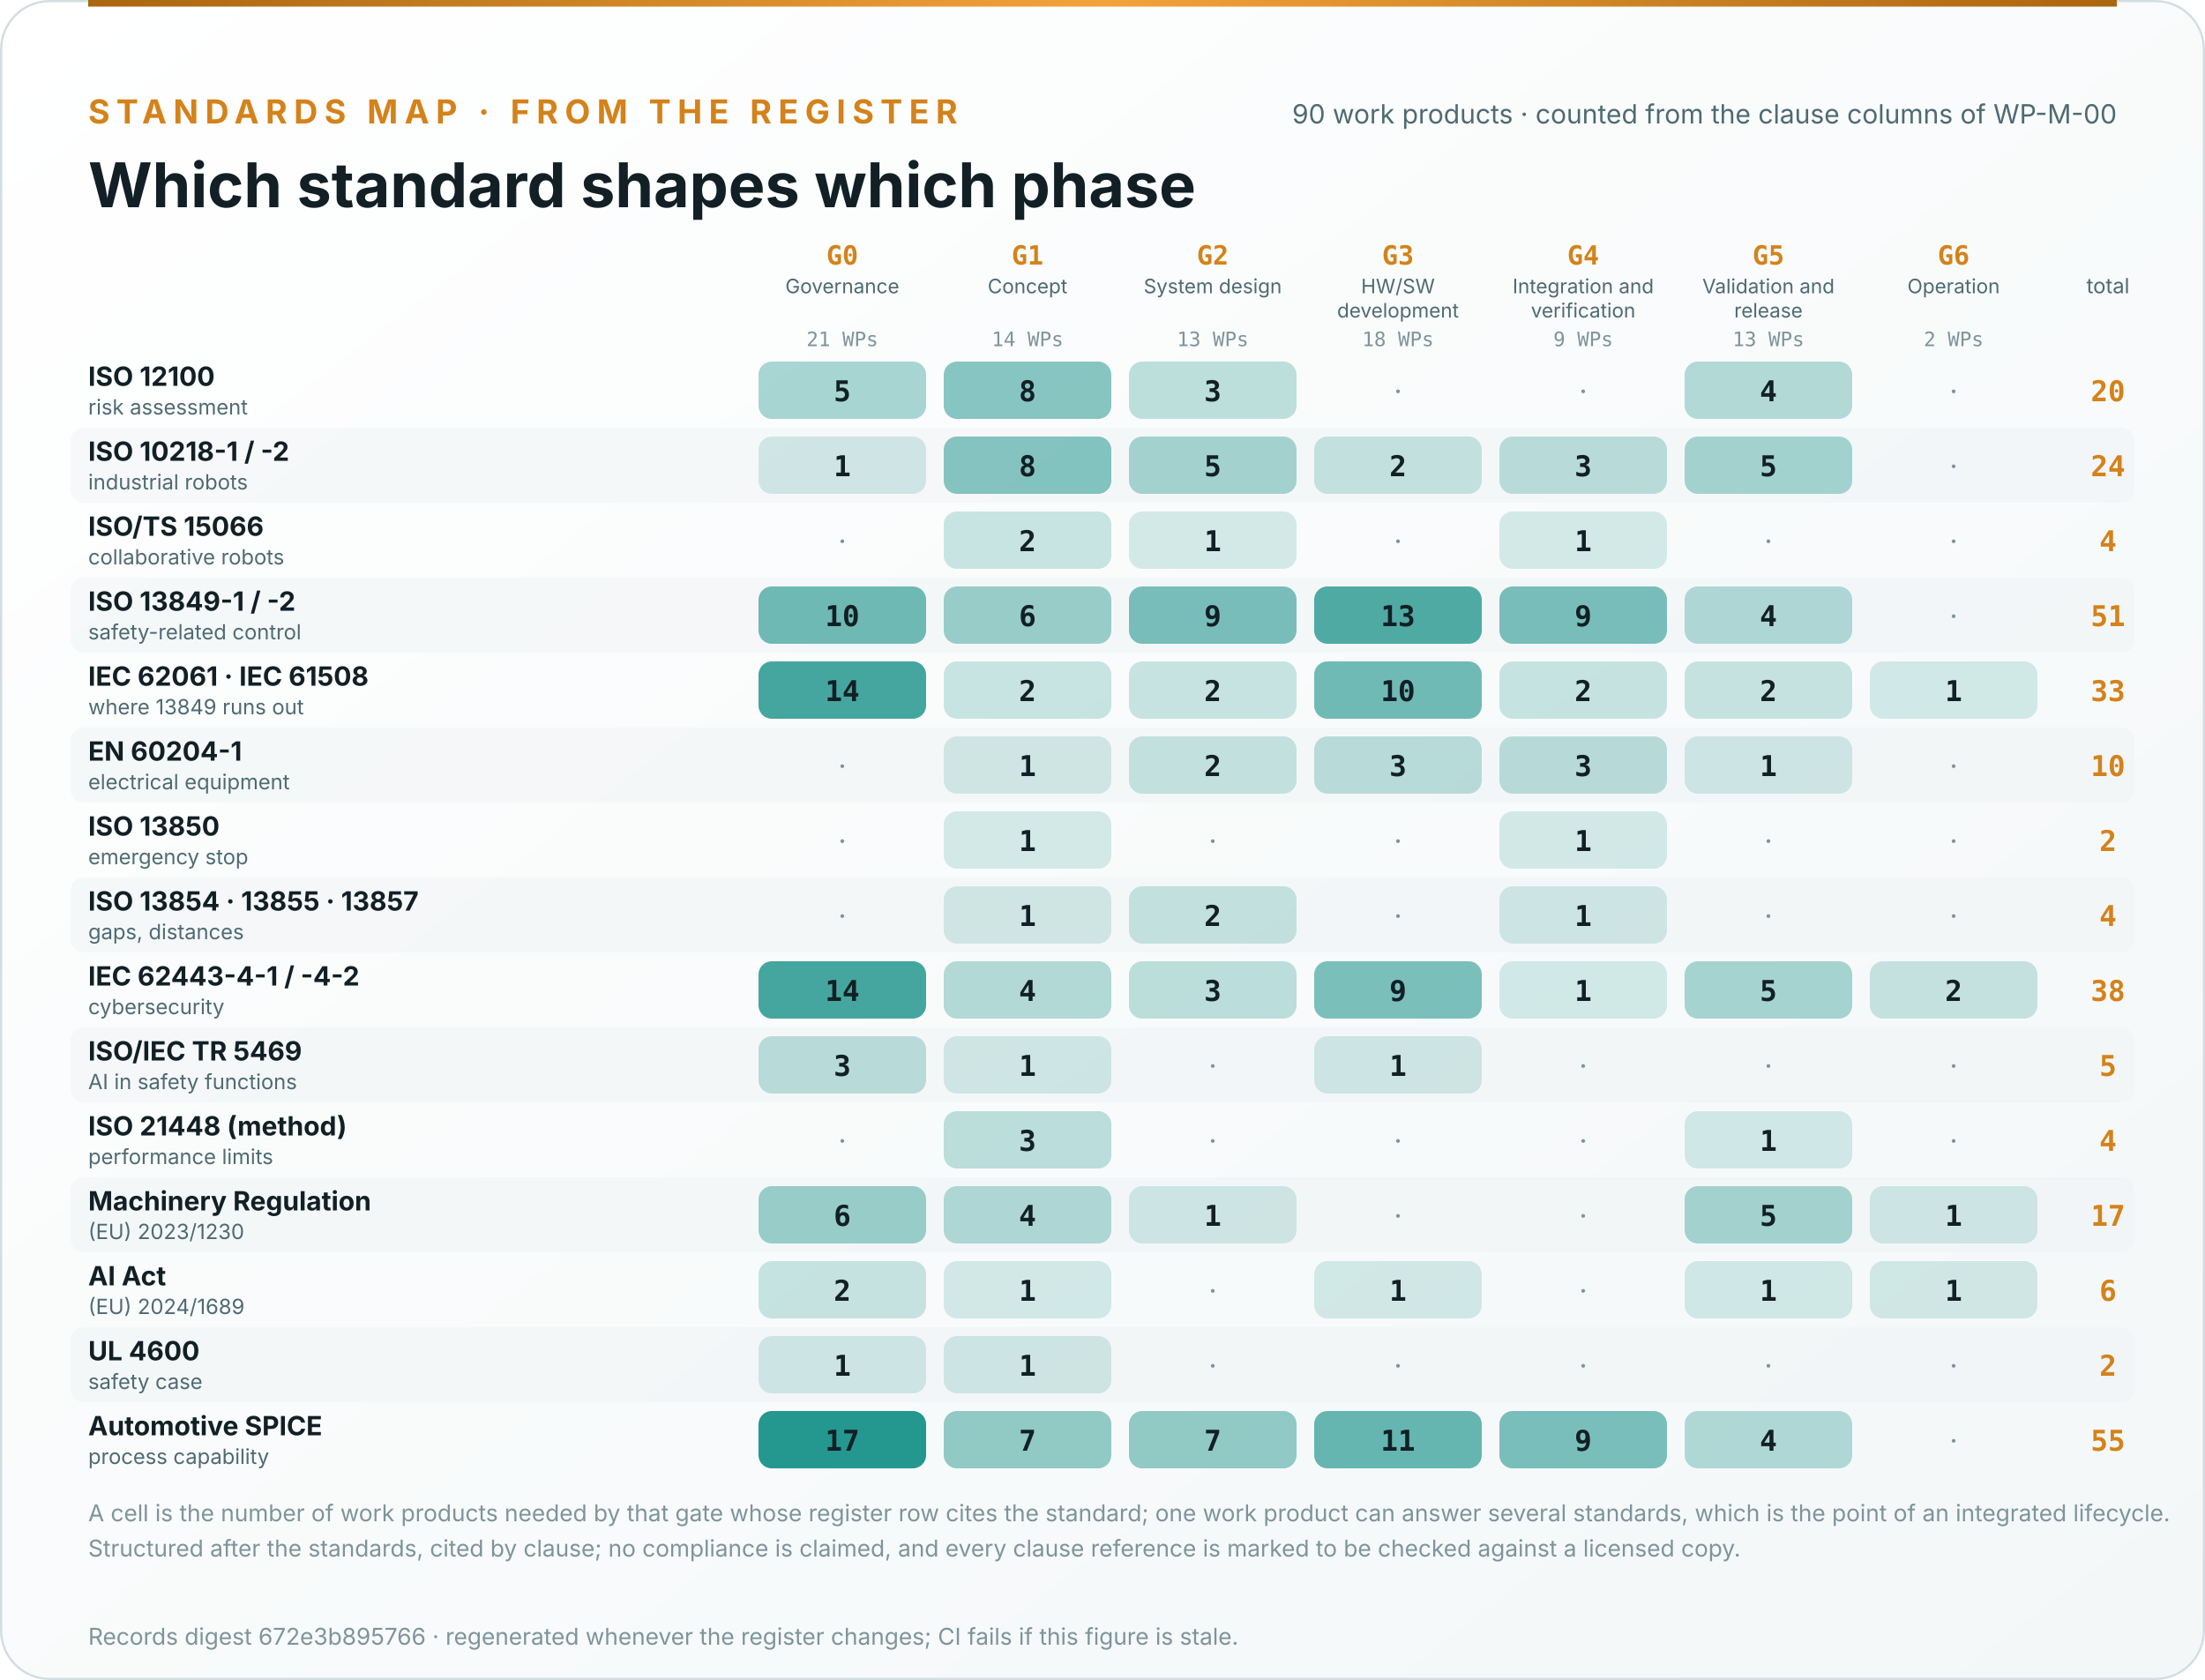
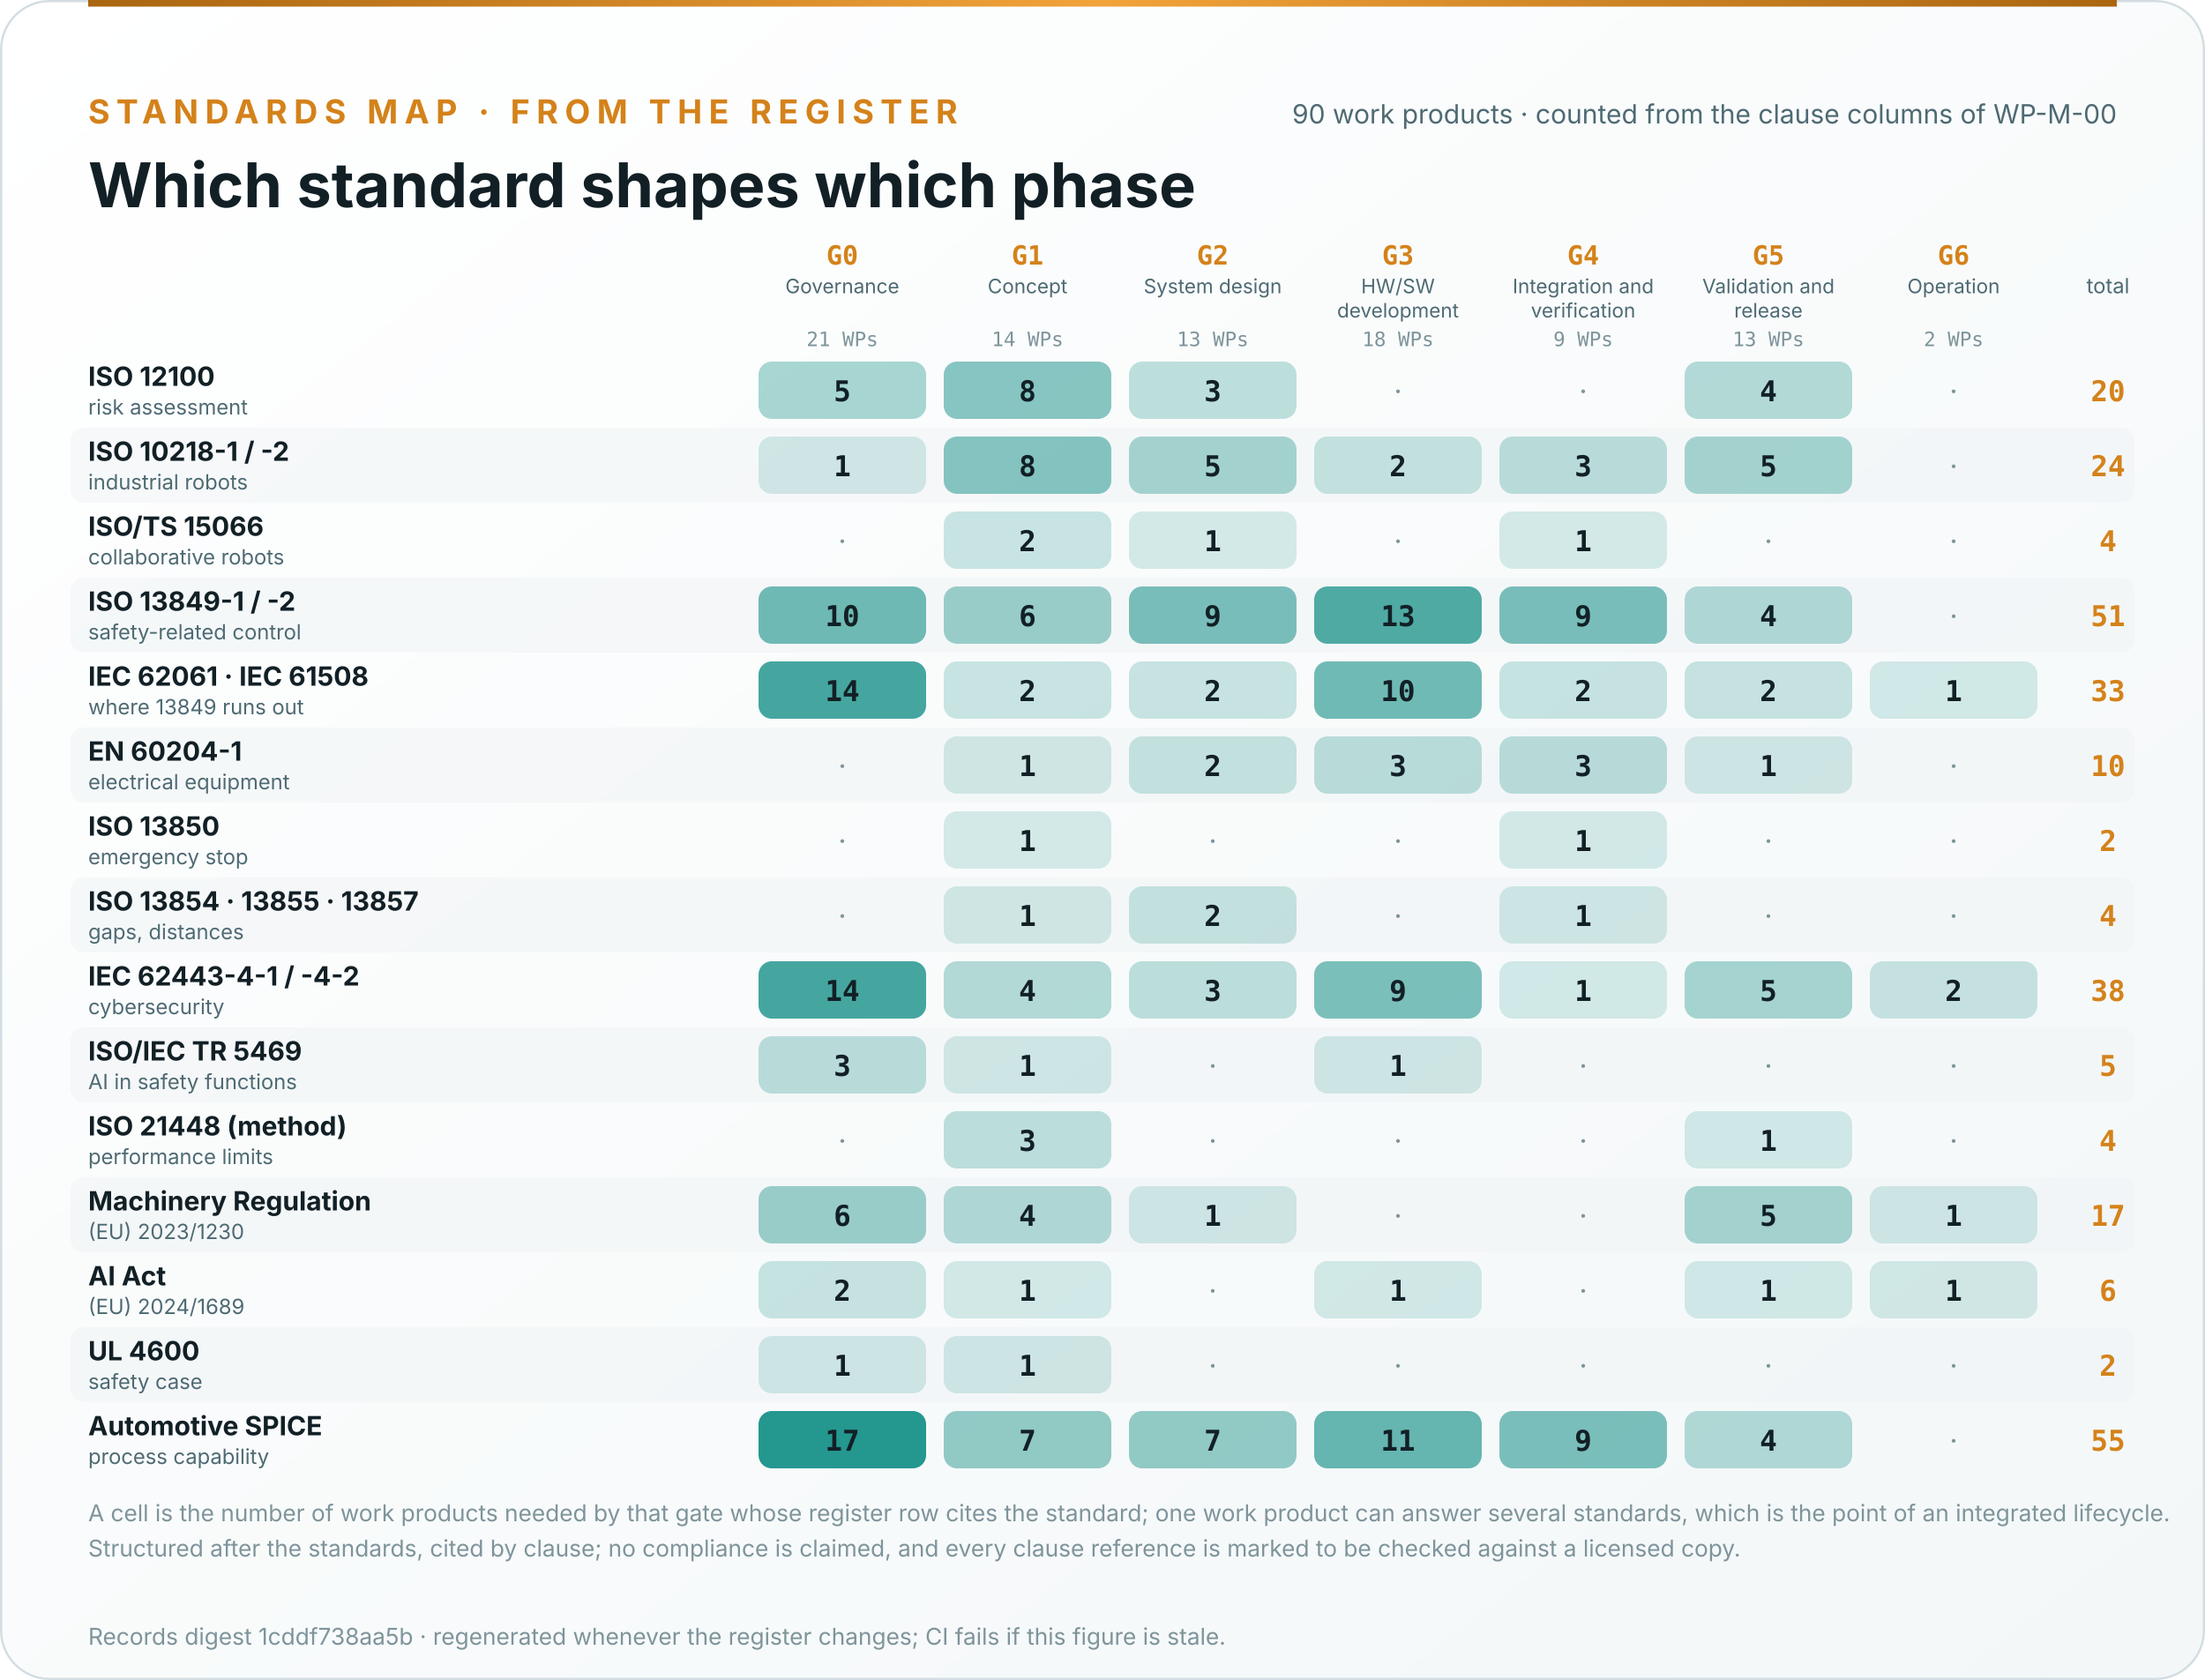
<svg xmlns="http://www.w3.org/2000/svg" width="1000" height="762" viewBox="0 0 1000 762" role="img" aria-labelledby="smap-t smap-d">
  <defs>
    <linearGradient id="smap-bg" x1="0" y1="0" x2="1" y2="1">
      <stop offset="0" stop-color="#FFFFFF" />
      <stop offset="1" stop-color="#F3F7F8" />
    </linearGradient>
    <linearGradient id="smap-amber" x1="0" y1="0" x2="1" y2="0">
      <stop offset="0" stop-color="#A8650F" />
      <stop offset="0.5" stop-color="#F2A33A" />
      <stop offset="1" stop-color="#A8650F" />
    </linearGradient>
  </defs>
  <rect x="0.5" y="0.5" width="999" height="761" rx="22" fill="url(#smap-bg)" stroke="#D3DDE2" />
  <rect x="40" y="0" width="920" height="3" fill="url(#smap-amber)" />
  <text x="40" y="56" font-family="Inter, 'Segoe UI', 'Helvetica Neue', Helvetica, Arial, sans-serif" font-size="15" font-weight="700" fill="#D4821A" text-anchor="start" letter-spacing="3">STANDARDS MAP · FROM THE REGISTER</text>
  <text x="40" y="94" font-family="Inter, 'Segoe UI', 'Helvetica Neue', Helvetica, Arial, sans-serif" font-size="28" font-weight="700" fill="#122026" text-anchor="start">Which standard shapes which phase</text>
  <text x="960" y="56" font-family="Inter, 'Segoe UI', 'Helvetica Neue', Helvetica, Arial, sans-serif" font-size="12" font-weight="400" fill="#4E6A73" text-anchor="end">90 work products · counted from the clause columns of WP-M-00</text>
  <text x="382" y="120" font-family="'JetBrains Mono', 'SFMono-Regular', Menlo, Consolas, monospace" font-size="12" font-weight="700" fill="#D4821A" text-anchor="middle">G0</text>
  <text x="382" y="133" font-family="Inter, 'Segoe UI', 'Helvetica Neue', Helvetica, Arial, sans-serif" font-size="9" font-weight="400" fill="#4E6A73" text-anchor="middle">Governance</text>
  <text x="382" y="157" font-family="'JetBrains Mono', 'SFMono-Regular', Menlo, Consolas, monospace" font-size="9" font-weight="400" fill="#7E949B" text-anchor="middle">21 WPs</text>
  <text x="466" y="120" font-family="'JetBrains Mono', 'SFMono-Regular', Menlo, Consolas, monospace" font-size="12" font-weight="700" fill="#D4821A" text-anchor="middle">G1</text>
  <text x="466" y="133" font-family="Inter, 'Segoe UI', 'Helvetica Neue', Helvetica, Arial, sans-serif" font-size="9" font-weight="400" fill="#4E6A73" text-anchor="middle">Concept</text>
  <text x="466" y="157" font-family="'JetBrains Mono', 'SFMono-Regular', Menlo, Consolas, monospace" font-size="9" font-weight="400" fill="#7E949B" text-anchor="middle">14 WPs</text>
  <text x="550" y="120" font-family="'JetBrains Mono', 'SFMono-Regular', Menlo, Consolas, monospace" font-size="12" font-weight="700" fill="#D4821A" text-anchor="middle">G2</text>
  <text x="550" y="133" font-family="Inter, 'Segoe UI', 'Helvetica Neue', Helvetica, Arial, sans-serif" font-size="9" font-weight="400" fill="#4E6A73" text-anchor="middle">System design</text>
  <text x="550" y="157" font-family="'JetBrains Mono', 'SFMono-Regular', Menlo, Consolas, monospace" font-size="9" font-weight="400" fill="#7E949B" text-anchor="middle">13 WPs</text>
  <text x="634" y="120" font-family="'JetBrains Mono', 'SFMono-Regular', Menlo, Consolas, monospace" font-size="12" font-weight="700" fill="#D4821A" text-anchor="middle">G3</text>
  <text x="634" y="133" font-family="Inter, 'Segoe UI', 'Helvetica Neue', Helvetica, Arial, sans-serif" font-size="9" font-weight="400" fill="#4E6A73" text-anchor="middle">HW/SW</text>
  <text x="634" y="144" font-family="Inter, 'Segoe UI', 'Helvetica Neue', Helvetica, Arial, sans-serif" font-size="9" font-weight="400" fill="#4E6A73" text-anchor="middle">development</text>
  <text x="634" y="157" font-family="'JetBrains Mono', 'SFMono-Regular', Menlo, Consolas, monospace" font-size="9" font-weight="400" fill="#7E949B" text-anchor="middle">18 WPs</text>
  <text x="718" y="120" font-family="'JetBrains Mono', 'SFMono-Regular', Menlo, Consolas, monospace" font-size="12" font-weight="700" fill="#D4821A" text-anchor="middle">G4</text>
  <text x="718" y="133" font-family="Inter, 'Segoe UI', 'Helvetica Neue', Helvetica, Arial, sans-serif" font-size="9" font-weight="400" fill="#4E6A73" text-anchor="middle">Integration and</text>
  <text x="718" y="144" font-family="Inter, 'Segoe UI', 'Helvetica Neue', Helvetica, Arial, sans-serif" font-size="9" font-weight="400" fill="#4E6A73" text-anchor="middle">verification</text>
  <text x="718" y="157" font-family="'JetBrains Mono', 'SFMono-Regular', Menlo, Consolas, monospace" font-size="9" font-weight="400" fill="#7E949B" text-anchor="middle">9 WPs</text>
  <text x="802" y="120" font-family="'JetBrains Mono', 'SFMono-Regular', Menlo, Consolas, monospace" font-size="12" font-weight="700" fill="#D4821A" text-anchor="middle">G5</text>
  <text x="802" y="133" font-family="Inter, 'Segoe UI', 'Helvetica Neue', Helvetica, Arial, sans-serif" font-size="9" font-weight="400" fill="#4E6A73" text-anchor="middle">Validation and</text>
  <text x="802" y="144" font-family="Inter, 'Segoe UI', 'Helvetica Neue', Helvetica, Arial, sans-serif" font-size="9" font-weight="400" fill="#4E6A73" text-anchor="middle">release</text>
  <text x="802" y="157" font-family="'JetBrains Mono', 'SFMono-Regular', Menlo, Consolas, monospace" font-size="9" font-weight="400" fill="#7E949B" text-anchor="middle">13 WPs</text>
  <text x="886" y="120" font-family="'JetBrains Mono', 'SFMono-Regular', Menlo, Consolas, monospace" font-size="12" font-weight="700" fill="#D4821A" text-anchor="middle">G6</text>
  <text x="886" y="133" font-family="Inter, 'Segoe UI', 'Helvetica Neue', Helvetica, Arial, sans-serif" font-size="9" font-weight="400" fill="#4E6A73" text-anchor="middle">Operation</text>
  <text x="886" y="157" font-family="'JetBrains Mono', 'SFMono-Regular', Menlo, Consolas, monospace" font-size="9" font-weight="400" fill="#7E949B" text-anchor="middle">2 WPs</text>
  <text x="956" y="133" font-family="Inter, 'Segoe UI', 'Helvetica Neue', Helvetica, Arial, sans-serif" font-size="9.5" font-weight="400" fill="#4E6A73" text-anchor="middle">total</text>
  <text x="40" y="175" font-family="Inter, 'Segoe UI', 'Helvetica Neue', Helvetica, Arial, sans-serif" font-size="12" font-weight="700" fill="#122026" text-anchor="start">ISO 12100</text>
  <text x="40" y="188" font-family="Inter, 'Segoe UI', 'Helvetica Neue', Helvetica, Arial, sans-serif" font-size="9.5" font-weight="400" fill="#4E6A73" text-anchor="start">risk assessment</text>
  <rect x="344" y="164" width="76" height="26" rx="6" fill="#0E8C83" fill-opacity="0.349" />
  <text x="382" y="182" font-family="'JetBrains Mono', 'SFMono-Regular', Menlo, Consolas, monospace" font-size="13" font-weight="800" fill="#122026" text-anchor="middle">5</text>
  <rect x="428" y="164" width="76" height="26" rx="6" fill="#0E8C83" fill-opacity="0.487" />
  <text x="466" y="182" font-family="'JetBrains Mono', 'SFMono-Regular', Menlo, Consolas, monospace" font-size="13" font-weight="800" fill="#122026" text-anchor="middle">8</text>
  <rect x="512" y="164" width="76" height="26" rx="6" fill="#0E8C83" fill-opacity="0.258" />
  <text x="550" y="182" font-family="'JetBrains Mono', 'SFMono-Regular', Menlo, Consolas, monospace" font-size="13" font-weight="800" fill="#122026" text-anchor="middle">3</text>
  <text x="634" y="182" font-family="Inter, 'Segoe UI', 'Helvetica Neue', Helvetica, Arial, sans-serif" font-size="13" font-weight="400" fill="#7E949B" text-anchor="middle">·</text>
  <text x="718" y="182" font-family="Inter, 'Segoe UI', 'Helvetica Neue', Helvetica, Arial, sans-serif" font-size="13" font-weight="400" fill="#7E949B" text-anchor="middle">·</text>
  <rect x="764" y="164" width="76" height="26" rx="6" fill="#0E8C83" fill-opacity="0.304" />
  <text x="802" y="182" font-family="'JetBrains Mono', 'SFMono-Regular', Menlo, Consolas, monospace" font-size="13" font-weight="800" fill="#122026" text-anchor="middle">4</text>
  <text x="886" y="182" font-family="Inter, 'Segoe UI', 'Helvetica Neue', Helvetica, Arial, sans-serif" font-size="13" font-weight="400" fill="#7E949B" text-anchor="middle">·</text>
  <text x="956" y="182" font-family="'JetBrains Mono', 'SFMono-Regular', Menlo, Consolas, monospace" font-size="13" font-weight="800" fill="#D4821A" text-anchor="middle">20</text>
  <rect x="32" y="194" width="936" height="34" rx="6" fill="#EDF2F4" fill-opacity="0.45" />
  <text x="40" y="209" font-family="Inter, 'Segoe UI', 'Helvetica Neue', Helvetica, Arial, sans-serif" font-size="12" font-weight="700" fill="#122026" text-anchor="start">ISO 10218-1 / -2</text>
  <text x="40" y="222" font-family="Inter, 'Segoe UI', 'Helvetica Neue', Helvetica, Arial, sans-serif" font-size="9.5" font-weight="400" fill="#4E6A73" text-anchor="start">industrial robots</text>
  <rect x="344" y="198" width="76" height="26" rx="6" fill="#0E8C83" fill-opacity="0.166" />
  <text x="382" y="216" font-family="'JetBrains Mono', 'SFMono-Regular', Menlo, Consolas, monospace" font-size="13" font-weight="800" fill="#122026" text-anchor="middle">1</text>
  <rect x="428" y="198" width="76" height="26" rx="6" fill="#0E8C83" fill-opacity="0.487" />
  <text x="466" y="216" font-family="'JetBrains Mono', 'SFMono-Regular', Menlo, Consolas, monospace" font-size="13" font-weight="800" fill="#122026" text-anchor="middle">8</text>
  <rect x="512" y="198" width="76" height="26" rx="6" fill="#0E8C83" fill-opacity="0.349" />
  <text x="550" y="216" font-family="'JetBrains Mono', 'SFMono-Regular', Menlo, Consolas, monospace" font-size="13" font-weight="800" fill="#122026" text-anchor="middle">5</text>
  <rect x="596" y="198" width="76" height="26" rx="6" fill="#0E8C83" fill-opacity="0.212" />
  <text x="634" y="216" font-family="'JetBrains Mono', 'SFMono-Regular', Menlo, Consolas, monospace" font-size="13" font-weight="800" fill="#122026" text-anchor="middle">2</text>
  <rect x="680" y="198" width="76" height="26" rx="6" fill="#0E8C83" fill-opacity="0.258" />
  <text x="718" y="216" font-family="'JetBrains Mono', 'SFMono-Regular', Menlo, Consolas, monospace" font-size="13" font-weight="800" fill="#122026" text-anchor="middle">3</text>
  <rect x="764" y="198" width="76" height="26" rx="6" fill="#0E8C83" fill-opacity="0.349" />
  <text x="802" y="216" font-family="'JetBrains Mono', 'SFMono-Regular', Menlo, Consolas, monospace" font-size="13" font-weight="800" fill="#122026" text-anchor="middle">5</text>
  <text x="886" y="216" font-family="Inter, 'Segoe UI', 'Helvetica Neue', Helvetica, Arial, sans-serif" font-size="13" font-weight="400" fill="#7E949B" text-anchor="middle">·</text>
  <text x="956" y="216" font-family="'JetBrains Mono', 'SFMono-Regular', Menlo, Consolas, monospace" font-size="13" font-weight="800" fill="#D4821A" text-anchor="middle">24</text>
  <text x="40" y="243" font-family="Inter, 'Segoe UI', 'Helvetica Neue', Helvetica, Arial, sans-serif" font-size="12" font-weight="700" fill="#122026" text-anchor="start">ISO/TS 15066</text>
  <text x="40" y="256" font-family="Inter, 'Segoe UI', 'Helvetica Neue', Helvetica, Arial, sans-serif" font-size="9.5" font-weight="400" fill="#4E6A73" text-anchor="start">collaborative robots</text>
  <text x="382" y="250" font-family="Inter, 'Segoe UI', 'Helvetica Neue', Helvetica, Arial, sans-serif" font-size="13" font-weight="400" fill="#7E949B" text-anchor="middle">·</text>
  <rect x="428" y="232" width="76" height="26" rx="6" fill="#0E8C83" fill-opacity="0.212" />
  <text x="466" y="250" font-family="'JetBrains Mono', 'SFMono-Regular', Menlo, Consolas, monospace" font-size="13" font-weight="800" fill="#122026" text-anchor="middle">2</text>
  <rect x="512" y="232" width="76" height="26" rx="6" fill="#0E8C83" fill-opacity="0.166" />
  <text x="550" y="250" font-family="'JetBrains Mono', 'SFMono-Regular', Menlo, Consolas, monospace" font-size="13" font-weight="800" fill="#122026" text-anchor="middle">1</text>
  <text x="634" y="250" font-family="Inter, 'Segoe UI', 'Helvetica Neue', Helvetica, Arial, sans-serif" font-size="13" font-weight="400" fill="#7E949B" text-anchor="middle">·</text>
  <rect x="680" y="232" width="76" height="26" rx="6" fill="#0E8C83" fill-opacity="0.166" />
  <text x="718" y="250" font-family="'JetBrains Mono', 'SFMono-Regular', Menlo, Consolas, monospace" font-size="13" font-weight="800" fill="#122026" text-anchor="middle">1</text>
  <text x="802" y="250" font-family="Inter, 'Segoe UI', 'Helvetica Neue', Helvetica, Arial, sans-serif" font-size="13" font-weight="400" fill="#7E949B" text-anchor="middle">·</text>
  <text x="886" y="250" font-family="Inter, 'Segoe UI', 'Helvetica Neue', Helvetica, Arial, sans-serif" font-size="13" font-weight="400" fill="#7E949B" text-anchor="middle">·</text>
  <text x="956" y="250" font-family="'JetBrains Mono', 'SFMono-Regular', Menlo, Consolas, monospace" font-size="13" font-weight="800" fill="#D4821A" text-anchor="middle">4</text>
  <rect x="32" y="262" width="936" height="34" rx="6" fill="#EDF2F4" fill-opacity="0.45" />
  <text x="40" y="277" font-family="Inter, 'Segoe UI', 'Helvetica Neue', Helvetica, Arial, sans-serif" font-size="12" font-weight="700" fill="#122026" text-anchor="start">ISO 13849-1 / -2</text>
  <text x="40" y="290" font-family="Inter, 'Segoe UI', 'Helvetica Neue', Helvetica, Arial, sans-serif" font-size="9.5" font-weight="400" fill="#4E6A73" text-anchor="start">safety-related control</text>
  <rect x="344" y="266" width="76" height="26" rx="6" fill="#0E8C83" fill-opacity="0.579" />
  <text x="382" y="284" font-family="'JetBrains Mono', 'SFMono-Regular', Menlo, Consolas, monospace" font-size="13" font-weight="800" fill="#122026" text-anchor="middle">10</text>
  <rect x="428" y="266" width="76" height="26" rx="6" fill="#0E8C83" fill-opacity="0.395" />
  <text x="466" y="284" font-family="'JetBrains Mono', 'SFMono-Regular', Menlo, Consolas, monospace" font-size="13" font-weight="800" fill="#122026" text-anchor="middle">6</text>
  <rect x="512" y="266" width="76" height="26" rx="6" fill="#0E8C83" fill-opacity="0.533" />
  <text x="550" y="284" font-family="'JetBrains Mono', 'SFMono-Regular', Menlo, Consolas, monospace" font-size="13" font-weight="800" fill="#122026" text-anchor="middle">9</text>
  <rect x="596" y="266" width="76" height="26" rx="6" fill="#0E8C83" fill-opacity="0.716" />
  <text x="634" y="284" font-family="'JetBrains Mono', 'SFMono-Regular', Menlo, Consolas, monospace" font-size="13" font-weight="800" fill="#122026" text-anchor="middle">13</text>
  <rect x="680" y="266" width="76" height="26" rx="6" fill="#0E8C83" fill-opacity="0.533" />
  <text x="718" y="284" font-family="'JetBrains Mono', 'SFMono-Regular', Menlo, Consolas, monospace" font-size="13" font-weight="800" fill="#122026" text-anchor="middle">9</text>
  <rect x="764" y="266" width="76" height="26" rx="6" fill="#0E8C83" fill-opacity="0.304" />
  <text x="802" y="284" font-family="'JetBrains Mono', 'SFMono-Regular', Menlo, Consolas, monospace" font-size="13" font-weight="800" fill="#122026" text-anchor="middle">4</text>
  <text x="886" y="284" font-family="Inter, 'Segoe UI', 'Helvetica Neue', Helvetica, Arial, sans-serif" font-size="13" font-weight="400" fill="#7E949B" text-anchor="middle">·</text>
  <text x="956" y="284" font-family="'JetBrains Mono', 'SFMono-Regular', Menlo, Consolas, monospace" font-size="13" font-weight="800" fill="#D4821A" text-anchor="middle">51</text>
  <text x="40" y="311" font-family="Inter, 'Segoe UI', 'Helvetica Neue', Helvetica, Arial, sans-serif" font-size="12" font-weight="700" fill="#122026" text-anchor="start">IEC 62061 · IEC 61508</text>
  <text x="40" y="324" font-family="Inter, 'Segoe UI', 'Helvetica Neue', Helvetica, Arial, sans-serif" font-size="9.5" font-weight="400" fill="#4E6A73" text-anchor="start">where 13849 runs out</text>
  <rect x="344" y="300" width="76" height="26" rx="6" fill="#0E8C83" fill-opacity="0.762" />
  <text x="382" y="318" font-family="'JetBrains Mono', 'SFMono-Regular', Menlo, Consolas, monospace" font-size="13" font-weight="800" fill="#122026" text-anchor="middle">14</text>
  <rect x="428" y="300" width="76" height="26" rx="6" fill="#0E8C83" fill-opacity="0.212" />
  <text x="466" y="318" font-family="'JetBrains Mono', 'SFMono-Regular', Menlo, Consolas, monospace" font-size="13" font-weight="800" fill="#122026" text-anchor="middle">2</text>
  <rect x="512" y="300" width="76" height="26" rx="6" fill="#0E8C83" fill-opacity="0.212" />
  <text x="550" y="318" font-family="'JetBrains Mono', 'SFMono-Regular', Menlo, Consolas, monospace" font-size="13" font-weight="800" fill="#122026" text-anchor="middle">2</text>
  <rect x="596" y="300" width="76" height="26" rx="6" fill="#0E8C83" fill-opacity="0.579" />
  <text x="634" y="318" font-family="'JetBrains Mono', 'SFMono-Regular', Menlo, Consolas, monospace" font-size="13" font-weight="800" fill="#122026" text-anchor="middle">10</text>
  <rect x="680" y="300" width="76" height="26" rx="6" fill="#0E8C83" fill-opacity="0.212" />
  <text x="718" y="318" font-family="'JetBrains Mono', 'SFMono-Regular', Menlo, Consolas, monospace" font-size="13" font-weight="800" fill="#122026" text-anchor="middle">2</text>
  <rect x="764" y="300" width="76" height="26" rx="6" fill="#0E8C83" fill-opacity="0.212" />
  <text x="802" y="318" font-family="'JetBrains Mono', 'SFMono-Regular', Menlo, Consolas, monospace" font-size="13" font-weight="800" fill="#122026" text-anchor="middle">2</text>
  <rect x="848" y="300" width="76" height="26" rx="6" fill="#0E8C83" fill-opacity="0.166" />
  <text x="886" y="318" font-family="'JetBrains Mono', 'SFMono-Regular', Menlo, Consolas, monospace" font-size="13" font-weight="800" fill="#122026" text-anchor="middle">1</text>
  <text x="956" y="318" font-family="'JetBrains Mono', 'SFMono-Regular', Menlo, Consolas, monospace" font-size="13" font-weight="800" fill="#D4821A" text-anchor="middle">33</text>
  <rect x="32" y="330" width="936" height="34" rx="6" fill="#EDF2F4" fill-opacity="0.45" />
  <text x="40" y="345" font-family="Inter, 'Segoe UI', 'Helvetica Neue', Helvetica, Arial, sans-serif" font-size="12" font-weight="700" fill="#122026" text-anchor="start">EN 60204-1</text>
  <text x="40" y="358" font-family="Inter, 'Segoe UI', 'Helvetica Neue', Helvetica, Arial, sans-serif" font-size="9.5" font-weight="400" fill="#4E6A73" text-anchor="start">electrical equipment</text>
  <text x="382" y="352" font-family="Inter, 'Segoe UI', 'Helvetica Neue', Helvetica, Arial, sans-serif" font-size="13" font-weight="400" fill="#7E949B" text-anchor="middle">·</text>
  <rect x="428" y="334" width="76" height="26" rx="6" fill="#0E8C83" fill-opacity="0.166" />
  <text x="466" y="352" font-family="'JetBrains Mono', 'SFMono-Regular', Menlo, Consolas, monospace" font-size="13" font-weight="800" fill="#122026" text-anchor="middle">1</text>
  <rect x="512" y="334" width="76" height="26" rx="6" fill="#0E8C83" fill-opacity="0.212" />
  <text x="550" y="352" font-family="'JetBrains Mono', 'SFMono-Regular', Menlo, Consolas, monospace" font-size="13" font-weight="800" fill="#122026" text-anchor="middle">2</text>
  <rect x="596" y="334" width="76" height="26" rx="6" fill="#0E8C83" fill-opacity="0.258" />
  <text x="634" y="352" font-family="'JetBrains Mono', 'SFMono-Regular', Menlo, Consolas, monospace" font-size="13" font-weight="800" fill="#122026" text-anchor="middle">3</text>
  <rect x="680" y="334" width="76" height="26" rx="6" fill="#0E8C83" fill-opacity="0.258" />
  <text x="718" y="352" font-family="'JetBrains Mono', 'SFMono-Regular', Menlo, Consolas, monospace" font-size="13" font-weight="800" fill="#122026" text-anchor="middle">3</text>
  <rect x="764" y="334" width="76" height="26" rx="6" fill="#0E8C83" fill-opacity="0.166" />
  <text x="802" y="352" font-family="'JetBrains Mono', 'SFMono-Regular', Menlo, Consolas, monospace" font-size="13" font-weight="800" fill="#122026" text-anchor="middle">1</text>
  <text x="886" y="352" font-family="Inter, 'Segoe UI', 'Helvetica Neue', Helvetica, Arial, sans-serif" font-size="13" font-weight="400" fill="#7E949B" text-anchor="middle">·</text>
  <text x="956" y="352" font-family="'JetBrains Mono', 'SFMono-Regular', Menlo, Consolas, monospace" font-size="13" font-weight="800" fill="#D4821A" text-anchor="middle">10</text>
  <text x="40" y="379" font-family="Inter, 'Segoe UI', 'Helvetica Neue', Helvetica, Arial, sans-serif" font-size="12" font-weight="700" fill="#122026" text-anchor="start">ISO 13850</text>
  <text x="40" y="392" font-family="Inter, 'Segoe UI', 'Helvetica Neue', Helvetica, Arial, sans-serif" font-size="9.5" font-weight="400" fill="#4E6A73" text-anchor="start">emergency stop</text>
  <text x="382" y="386" font-family="Inter, 'Segoe UI', 'Helvetica Neue', Helvetica, Arial, sans-serif" font-size="13" font-weight="400" fill="#7E949B" text-anchor="middle">·</text>
  <rect x="428" y="368" width="76" height="26" rx="6" fill="#0E8C83" fill-opacity="0.166" />
  <text x="466" y="386" font-family="'JetBrains Mono', 'SFMono-Regular', Menlo, Consolas, monospace" font-size="13" font-weight="800" fill="#122026" text-anchor="middle">1</text>
  <text x="550" y="386" font-family="Inter, 'Segoe UI', 'Helvetica Neue', Helvetica, Arial, sans-serif" font-size="13" font-weight="400" fill="#7E949B" text-anchor="middle">·</text>
  <text x="634" y="386" font-family="Inter, 'Segoe UI', 'Helvetica Neue', Helvetica, Arial, sans-serif" font-size="13" font-weight="400" fill="#7E949B" text-anchor="middle">·</text>
  <rect x="680" y="368" width="76" height="26" rx="6" fill="#0E8C83" fill-opacity="0.166" />
  <text x="718" y="386" font-family="'JetBrains Mono', 'SFMono-Regular', Menlo, Consolas, monospace" font-size="13" font-weight="800" fill="#122026" text-anchor="middle">1</text>
  <text x="802" y="386" font-family="Inter, 'Segoe UI', 'Helvetica Neue', Helvetica, Arial, sans-serif" font-size="13" font-weight="400" fill="#7E949B" text-anchor="middle">·</text>
  <text x="886" y="386" font-family="Inter, 'Segoe UI', 'Helvetica Neue', Helvetica, Arial, sans-serif" font-size="13" font-weight="400" fill="#7E949B" text-anchor="middle">·</text>
  <text x="956" y="386" font-family="'JetBrains Mono', 'SFMono-Regular', Menlo, Consolas, monospace" font-size="13" font-weight="800" fill="#D4821A" text-anchor="middle">2</text>
  <rect x="32" y="398" width="936" height="34" rx="6" fill="#EDF2F4" fill-opacity="0.45" />
  <text x="40" y="413" font-family="Inter, 'Segoe UI', 'Helvetica Neue', Helvetica, Arial, sans-serif" font-size="12" font-weight="700" fill="#122026" text-anchor="start">ISO 13854 · 13855 · 13857</text>
  <text x="40" y="426" font-family="Inter, 'Segoe UI', 'Helvetica Neue', Helvetica, Arial, sans-serif" font-size="9.5" font-weight="400" fill="#4E6A73" text-anchor="start">gaps, distances</text>
  <text x="382" y="420" font-family="Inter, 'Segoe UI', 'Helvetica Neue', Helvetica, Arial, sans-serif" font-size="13" font-weight="400" fill="#7E949B" text-anchor="middle">·</text>
  <rect x="428" y="402" width="76" height="26" rx="6" fill="#0E8C83" fill-opacity="0.166" />
  <text x="466" y="420" font-family="'JetBrains Mono', 'SFMono-Regular', Menlo, Consolas, monospace" font-size="13" font-weight="800" fill="#122026" text-anchor="middle">1</text>
  <rect x="512" y="402" width="76" height="26" rx="6" fill="#0E8C83" fill-opacity="0.212" />
  <text x="550" y="420" font-family="'JetBrains Mono', 'SFMono-Regular', Menlo, Consolas, monospace" font-size="13" font-weight="800" fill="#122026" text-anchor="middle">2</text>
  <text x="634" y="420" font-family="Inter, 'Segoe UI', 'Helvetica Neue', Helvetica, Arial, sans-serif" font-size="13" font-weight="400" fill="#7E949B" text-anchor="middle">·</text>
  <rect x="680" y="402" width="76" height="26" rx="6" fill="#0E8C83" fill-opacity="0.166" />
  <text x="718" y="420" font-family="'JetBrains Mono', 'SFMono-Regular', Menlo, Consolas, monospace" font-size="13" font-weight="800" fill="#122026" text-anchor="middle">1</text>
  <text x="802" y="420" font-family="Inter, 'Segoe UI', 'Helvetica Neue', Helvetica, Arial, sans-serif" font-size="13" font-weight="400" fill="#7E949B" text-anchor="middle">·</text>
  <text x="886" y="420" font-family="Inter, 'Segoe UI', 'Helvetica Neue', Helvetica, Arial, sans-serif" font-size="13" font-weight="400" fill="#7E949B" text-anchor="middle">·</text>
  <text x="956" y="420" font-family="'JetBrains Mono', 'SFMono-Regular', Menlo, Consolas, monospace" font-size="13" font-weight="800" fill="#D4821A" text-anchor="middle">4</text>
  <text x="40" y="447" font-family="Inter, 'Segoe UI', 'Helvetica Neue', Helvetica, Arial, sans-serif" font-size="12" font-weight="700" fill="#122026" text-anchor="start">IEC 62443-4-1 / -4-2</text>
  <text x="40" y="460" font-family="Inter, 'Segoe UI', 'Helvetica Neue', Helvetica, Arial, sans-serif" font-size="9.5" font-weight="400" fill="#4E6A73" text-anchor="start">cybersecurity</text>
  <rect x="344" y="436" width="76" height="26" rx="6" fill="#0E8C83" fill-opacity="0.762" />
  <text x="382" y="454" font-family="'JetBrains Mono', 'SFMono-Regular', Menlo, Consolas, monospace" font-size="13" font-weight="800" fill="#122026" text-anchor="middle">14</text>
  <rect x="428" y="436" width="76" height="26" rx="6" fill="#0E8C83" fill-opacity="0.304" />
  <text x="466" y="454" font-family="'JetBrains Mono', 'SFMono-Regular', Menlo, Consolas, monospace" font-size="13" font-weight="800" fill="#122026" text-anchor="middle">4</text>
  <rect x="512" y="436" width="76" height="26" rx="6" fill="#0E8C83" fill-opacity="0.258" />
  <text x="550" y="454" font-family="'JetBrains Mono', 'SFMono-Regular', Menlo, Consolas, monospace" font-size="13" font-weight="800" fill="#122026" text-anchor="middle">3</text>
  <rect x="596" y="436" width="76" height="26" rx="6" fill="#0E8C83" fill-opacity="0.533" />
  <text x="634" y="454" font-family="'JetBrains Mono', 'SFMono-Regular', Menlo, Consolas, monospace" font-size="13" font-weight="800" fill="#122026" text-anchor="middle">9</text>
  <rect x="680" y="436" width="76" height="26" rx="6" fill="#0E8C83" fill-opacity="0.166" />
  <text x="718" y="454" font-family="'JetBrains Mono', 'SFMono-Regular', Menlo, Consolas, monospace" font-size="13" font-weight="800" fill="#122026" text-anchor="middle">1</text>
  <rect x="764" y="436" width="76" height="26" rx="6" fill="#0E8C83" fill-opacity="0.349" />
  <text x="802" y="454" font-family="'JetBrains Mono', 'SFMono-Regular', Menlo, Consolas, monospace" font-size="13" font-weight="800" fill="#122026" text-anchor="middle">5</text>
  <rect x="848" y="436" width="76" height="26" rx="6" fill="#0E8C83" fill-opacity="0.212" />
  <text x="886" y="454" font-family="'JetBrains Mono', 'SFMono-Regular', Menlo, Consolas, monospace" font-size="13" font-weight="800" fill="#122026" text-anchor="middle">2</text>
  <text x="956" y="454" font-family="'JetBrains Mono', 'SFMono-Regular', Menlo, Consolas, monospace" font-size="13" font-weight="800" fill="#D4821A" text-anchor="middle">38</text>
  <rect x="32" y="466" width="936" height="34" rx="6" fill="#EDF2F4" fill-opacity="0.45" />
  <text x="40" y="481" font-family="Inter, 'Segoe UI', 'Helvetica Neue', Helvetica, Arial, sans-serif" font-size="12" font-weight="700" fill="#122026" text-anchor="start">ISO/IEC TR 5469</text>
  <text x="40" y="494" font-family="Inter, 'Segoe UI', 'Helvetica Neue', Helvetica, Arial, sans-serif" font-size="9.5" font-weight="400" fill="#4E6A73" text-anchor="start">AI in safety functions</text>
  <rect x="344" y="470" width="76" height="26" rx="6" fill="#0E8C83" fill-opacity="0.258" />
  <text x="382" y="488" font-family="'JetBrains Mono', 'SFMono-Regular', Menlo, Consolas, monospace" font-size="13" font-weight="800" fill="#122026" text-anchor="middle">3</text>
  <rect x="428" y="470" width="76" height="26" rx="6" fill="#0E8C83" fill-opacity="0.166" />
  <text x="466" y="488" font-family="'JetBrains Mono', 'SFMono-Regular', Menlo, Consolas, monospace" font-size="13" font-weight="800" fill="#122026" text-anchor="middle">1</text>
  <text x="550" y="488" font-family="Inter, 'Segoe UI', 'Helvetica Neue', Helvetica, Arial, sans-serif" font-size="13" font-weight="400" fill="#7E949B" text-anchor="middle">·</text>
  <rect x="596" y="470" width="76" height="26" rx="6" fill="#0E8C83" fill-opacity="0.166" />
  <text x="634" y="488" font-family="'JetBrains Mono', 'SFMono-Regular', Menlo, Consolas, monospace" font-size="13" font-weight="800" fill="#122026" text-anchor="middle">1</text>
  <text x="718" y="488" font-family="Inter, 'Segoe UI', 'Helvetica Neue', Helvetica, Arial, sans-serif" font-size="13" font-weight="400" fill="#7E949B" text-anchor="middle">·</text>
  <text x="802" y="488" font-family="Inter, 'Segoe UI', 'Helvetica Neue', Helvetica, Arial, sans-serif" font-size="13" font-weight="400" fill="#7E949B" text-anchor="middle">·</text>
  <text x="886" y="488" font-family="Inter, 'Segoe UI', 'Helvetica Neue', Helvetica, Arial, sans-serif" font-size="13" font-weight="400" fill="#7E949B" text-anchor="middle">·</text>
  <text x="956" y="488" font-family="'JetBrains Mono', 'SFMono-Regular', Menlo, Consolas, monospace" font-size="13" font-weight="800" fill="#D4821A" text-anchor="middle">5</text>
  <text x="40" y="515" font-family="Inter, 'Segoe UI', 'Helvetica Neue', Helvetica, Arial, sans-serif" font-size="12" font-weight="700" fill="#122026" text-anchor="start">ISO 21448 (method)</text>
  <text x="40" y="528" font-family="Inter, 'Segoe UI', 'Helvetica Neue', Helvetica, Arial, sans-serif" font-size="9.5" font-weight="400" fill="#4E6A73" text-anchor="start">performance limits</text>
  <text x="382" y="522" font-family="Inter, 'Segoe UI', 'Helvetica Neue', Helvetica, Arial, sans-serif" font-size="13" font-weight="400" fill="#7E949B" text-anchor="middle">·</text>
  <rect x="428" y="504" width="76" height="26" rx="6" fill="#0E8C83" fill-opacity="0.258" />
  <text x="466" y="522" font-family="'JetBrains Mono', 'SFMono-Regular', Menlo, Consolas, monospace" font-size="13" font-weight="800" fill="#122026" text-anchor="middle">3</text>
  <text x="550" y="522" font-family="Inter, 'Segoe UI', 'Helvetica Neue', Helvetica, Arial, sans-serif" font-size="13" font-weight="400" fill="#7E949B" text-anchor="middle">·</text>
  <text x="634" y="522" font-family="Inter, 'Segoe UI', 'Helvetica Neue', Helvetica, Arial, sans-serif" font-size="13" font-weight="400" fill="#7E949B" text-anchor="middle">·</text>
  <text x="718" y="522" font-family="Inter, 'Segoe UI', 'Helvetica Neue', Helvetica, Arial, sans-serif" font-size="13" font-weight="400" fill="#7E949B" text-anchor="middle">·</text>
  <rect x="764" y="504" width="76" height="26" rx="6" fill="#0E8C83" fill-opacity="0.166" />
  <text x="802" y="522" font-family="'JetBrains Mono', 'SFMono-Regular', Menlo, Consolas, monospace" font-size="13" font-weight="800" fill="#122026" text-anchor="middle">1</text>
  <text x="886" y="522" font-family="Inter, 'Segoe UI', 'Helvetica Neue', Helvetica, Arial, sans-serif" font-size="13" font-weight="400" fill="#7E949B" text-anchor="middle">·</text>
  <text x="956" y="522" font-family="'JetBrains Mono', 'SFMono-Regular', Menlo, Consolas, monospace" font-size="13" font-weight="800" fill="#D4821A" text-anchor="middle">4</text>
  <rect x="32" y="534" width="936" height="34" rx="6" fill="#EDF2F4" fill-opacity="0.45" />
  <text x="40" y="549" font-family="Inter, 'Segoe UI', 'Helvetica Neue', Helvetica, Arial, sans-serif" font-size="12" font-weight="700" fill="#122026" text-anchor="start">Machinery Regulation</text>
  <text x="40" y="562" font-family="Inter, 'Segoe UI', 'Helvetica Neue', Helvetica, Arial, sans-serif" font-size="9.5" font-weight="400" fill="#4E6A73" text-anchor="start">(EU) 2023/1230</text>
  <rect x="344" y="538" width="76" height="26" rx="6" fill="#0E8C83" fill-opacity="0.395" />
  <text x="382" y="556" font-family="'JetBrains Mono', 'SFMono-Regular', Menlo, Consolas, monospace" font-size="13" font-weight="800" fill="#122026" text-anchor="middle">6</text>
  <rect x="428" y="538" width="76" height="26" rx="6" fill="#0E8C83" fill-opacity="0.304" />
  <text x="466" y="556" font-family="'JetBrains Mono', 'SFMono-Regular', Menlo, Consolas, monospace" font-size="13" font-weight="800" fill="#122026" text-anchor="middle">4</text>
  <rect x="512" y="538" width="76" height="26" rx="6" fill="#0E8C83" fill-opacity="0.166" />
  <text x="550" y="556" font-family="'JetBrains Mono', 'SFMono-Regular', Menlo, Consolas, monospace" font-size="13" font-weight="800" fill="#122026" text-anchor="middle">1</text>
  <text x="634" y="556" font-family="Inter, 'Segoe UI', 'Helvetica Neue', Helvetica, Arial, sans-serif" font-size="13" font-weight="400" fill="#7E949B" text-anchor="middle">·</text>
  <text x="718" y="556" font-family="Inter, 'Segoe UI', 'Helvetica Neue', Helvetica, Arial, sans-serif" font-size="13" font-weight="400" fill="#7E949B" text-anchor="middle">·</text>
  <rect x="764" y="538" width="76" height="26" rx="6" fill="#0E8C83" fill-opacity="0.349" />
  <text x="802" y="556" font-family="'JetBrains Mono', 'SFMono-Regular', Menlo, Consolas, monospace" font-size="13" font-weight="800" fill="#122026" text-anchor="middle">5</text>
  <rect x="848" y="538" width="76" height="26" rx="6" fill="#0E8C83" fill-opacity="0.166" />
  <text x="886" y="556" font-family="'JetBrains Mono', 'SFMono-Regular', Menlo, Consolas, monospace" font-size="13" font-weight="800" fill="#122026" text-anchor="middle">1</text>
  <text x="956" y="556" font-family="'JetBrains Mono', 'SFMono-Regular', Menlo, Consolas, monospace" font-size="13" font-weight="800" fill="#D4821A" text-anchor="middle">17</text>
  <text x="40" y="583" font-family="Inter, 'Segoe UI', 'Helvetica Neue', Helvetica, Arial, sans-serif" font-size="12" font-weight="700" fill="#122026" text-anchor="start">AI Act</text>
  <text x="40" y="596" font-family="Inter, 'Segoe UI', 'Helvetica Neue', Helvetica, Arial, sans-serif" font-size="9.5" font-weight="400" fill="#4E6A73" text-anchor="start">(EU) 2024/1689</text>
  <rect x="344" y="572" width="76" height="26" rx="6" fill="#0E8C83" fill-opacity="0.212" />
  <text x="382" y="590" font-family="'JetBrains Mono', 'SFMono-Regular', Menlo, Consolas, monospace" font-size="13" font-weight="800" fill="#122026" text-anchor="middle">2</text>
  <rect x="428" y="572" width="76" height="26" rx="6" fill="#0E8C83" fill-opacity="0.166" />
  <text x="466" y="590" font-family="'JetBrains Mono', 'SFMono-Regular', Menlo, Consolas, monospace" font-size="13" font-weight="800" fill="#122026" text-anchor="middle">1</text>
  <text x="550" y="590" font-family="Inter, 'Segoe UI', 'Helvetica Neue', Helvetica, Arial, sans-serif" font-size="13" font-weight="400" fill="#7E949B" text-anchor="middle">·</text>
  <rect x="596" y="572" width="76" height="26" rx="6" fill="#0E8C83" fill-opacity="0.166" />
  <text x="634" y="590" font-family="'JetBrains Mono', 'SFMono-Regular', Menlo, Consolas, monospace" font-size="13" font-weight="800" fill="#122026" text-anchor="middle">1</text>
  <text x="718" y="590" font-family="Inter, 'Segoe UI', 'Helvetica Neue', Helvetica, Arial, sans-serif" font-size="13" font-weight="400" fill="#7E949B" text-anchor="middle">·</text>
  <rect x="764" y="572" width="76" height="26" rx="6" fill="#0E8C83" fill-opacity="0.166" />
  <text x="802" y="590" font-family="'JetBrains Mono', 'SFMono-Regular', Menlo, Consolas, monospace" font-size="13" font-weight="800" fill="#122026" text-anchor="middle">1</text>
  <rect x="848" y="572" width="76" height="26" rx="6" fill="#0E8C83" fill-opacity="0.166" />
  <text x="886" y="590" font-family="'JetBrains Mono', 'SFMono-Regular', Menlo, Consolas, monospace" font-size="13" font-weight="800" fill="#122026" text-anchor="middle">1</text>
  <text x="956" y="590" font-family="'JetBrains Mono', 'SFMono-Regular', Menlo, Consolas, monospace" font-size="13" font-weight="800" fill="#D4821A" text-anchor="middle">6</text>
  <rect x="32" y="602" width="936" height="34" rx="6" fill="#EDF2F4" fill-opacity="0.45" />
  <text x="40" y="617" font-family="Inter, 'Segoe UI', 'Helvetica Neue', Helvetica, Arial, sans-serif" font-size="12" font-weight="700" fill="#122026" text-anchor="start">UL 4600</text>
  <text x="40" y="630" font-family="Inter, 'Segoe UI', 'Helvetica Neue', Helvetica, Arial, sans-serif" font-size="9.5" font-weight="400" fill="#4E6A73" text-anchor="start">safety case</text>
  <rect x="344" y="606" width="76" height="26" rx="6" fill="#0E8C83" fill-opacity="0.166" />
  <text x="382" y="624" font-family="'JetBrains Mono', 'SFMono-Regular', Menlo, Consolas, monospace" font-size="13" font-weight="800" fill="#122026" text-anchor="middle">1</text>
  <rect x="428" y="606" width="76" height="26" rx="6" fill="#0E8C83" fill-opacity="0.166" />
  <text x="466" y="624" font-family="'JetBrains Mono', 'SFMono-Regular', Menlo, Consolas, monospace" font-size="13" font-weight="800" fill="#122026" text-anchor="middle">1</text>
  <text x="550" y="624" font-family="Inter, 'Segoe UI', 'Helvetica Neue', Helvetica, Arial, sans-serif" font-size="13" font-weight="400" fill="#7E949B" text-anchor="middle">·</text>
  <text x="634" y="624" font-family="Inter, 'Segoe UI', 'Helvetica Neue', Helvetica, Arial, sans-serif" font-size="13" font-weight="400" fill="#7E949B" text-anchor="middle">·</text>
  <text x="718" y="624" font-family="Inter, 'Segoe UI', 'Helvetica Neue', Helvetica, Arial, sans-serif" font-size="13" font-weight="400" fill="#7E949B" text-anchor="middle">·</text>
  <text x="802" y="624" font-family="Inter, 'Segoe UI', 'Helvetica Neue', Helvetica, Arial, sans-serif" font-size="13" font-weight="400" fill="#7E949B" text-anchor="middle">·</text>
  <text x="886" y="624" font-family="Inter, 'Segoe UI', 'Helvetica Neue', Helvetica, Arial, sans-serif" font-size="13" font-weight="400" fill="#7E949B" text-anchor="middle">·</text>
  <text x="956" y="624" font-family="'JetBrains Mono', 'SFMono-Regular', Menlo, Consolas, monospace" font-size="13" font-weight="800" fill="#D4821A" text-anchor="middle">2</text>
  <text x="40" y="651" font-family="Inter, 'Segoe UI', 'Helvetica Neue', Helvetica, Arial, sans-serif" font-size="12" font-weight="700" fill="#122026" text-anchor="start">Automotive SPICE</text>
  <text x="40" y="664" font-family="Inter, 'Segoe UI', 'Helvetica Neue', Helvetica, Arial, sans-serif" font-size="9.5" font-weight="400" fill="#4E6A73" text-anchor="start">process capability</text>
  <rect x="344" y="640" width="76" height="26" rx="6" fill="#0E8C83" fill-opacity="0.9" />
  <text x="382" y="658" font-family="'JetBrains Mono', 'SFMono-Regular', Menlo, Consolas, monospace" font-size="13" font-weight="800" fill="#122026" text-anchor="middle">17</text>
  <rect x="428" y="640" width="76" height="26" rx="6" fill="#0E8C83" fill-opacity="0.441" />
  <text x="466" y="658" font-family="'JetBrains Mono', 'SFMono-Regular', Menlo, Consolas, monospace" font-size="13" font-weight="800" fill="#122026" text-anchor="middle">7</text>
  <rect x="512" y="640" width="76" height="26" rx="6" fill="#0E8C83" fill-opacity="0.441" />
  <text x="550" y="658" font-family="'JetBrains Mono', 'SFMono-Regular', Menlo, Consolas, monospace" font-size="13" font-weight="800" fill="#122026" text-anchor="middle">7</text>
  <rect x="596" y="640" width="76" height="26" rx="6" fill="#0E8C83" fill-opacity="0.625" />
  <text x="634" y="658" font-family="'JetBrains Mono', 'SFMono-Regular', Menlo, Consolas, monospace" font-size="13" font-weight="800" fill="#122026" text-anchor="middle">11</text>
  <rect x="680" y="640" width="76" height="26" rx="6" fill="#0E8C83" fill-opacity="0.533" />
  <text x="718" y="658" font-family="'JetBrains Mono', 'SFMono-Regular', Menlo, Consolas, monospace" font-size="13" font-weight="800" fill="#122026" text-anchor="middle">9</text>
  <rect x="764" y="640" width="76" height="26" rx="6" fill="#0E8C83" fill-opacity="0.304" />
  <text x="802" y="658" font-family="'JetBrains Mono', 'SFMono-Regular', Menlo, Consolas, monospace" font-size="13" font-weight="800" fill="#122026" text-anchor="middle">4</text>
  <text x="886" y="658" font-family="Inter, 'Segoe UI', 'Helvetica Neue', Helvetica, Arial, sans-serif" font-size="13" font-weight="400" fill="#7E949B" text-anchor="middle">·</text>
  <text x="956" y="658" font-family="'JetBrains Mono', 'SFMono-Regular', Menlo, Consolas, monospace" font-size="13" font-weight="800" fill="#D4821A" text-anchor="middle">55</text>
  <text x="40" y="690" font-family="Inter, 'Segoe UI', 'Helvetica Neue', Helvetica, Arial, sans-serif" font-size="10.5" font-weight="400" fill="#7E949B" text-anchor="start">A cell is the number of work products needed by that gate whose register row cites the standard; one work product can answer several standards, which is the point of an integrated lifecycle.</text>
  <text x="40" y="706" font-family="Inter, 'Segoe UI', 'Helvetica Neue', Helvetica, Arial, sans-serif" font-size="10.5" font-weight="400" fill="#7E949B" text-anchor="start">Structured after the standards, cited by clause; no compliance is claimed, and every clause reference is marked to be checked against a licensed copy.</text>
-   <text x="40" y="746" font-family="Inter, 'Segoe UI', 'Helvetica Neue', Helvetica, Arial, sans-serif" font-size="10.5" font-weight="400" fill="#7E949B" text-anchor="start">Records digest 672e3b895766 · regenerated whenever the register changes; CI fails if this figure is stale.</text>
+   <text x="40" y="746" font-family="Inter, 'Segoe UI', 'Helvetica Neue', Helvetica, Arial, sans-serif" font-size="10.5" font-weight="400" fill="#7E949B" text-anchor="start">Records digest 1cddf738aa5b · regenerated whenever the register changes; CI fails if this figure is stale.</text>
</svg>
